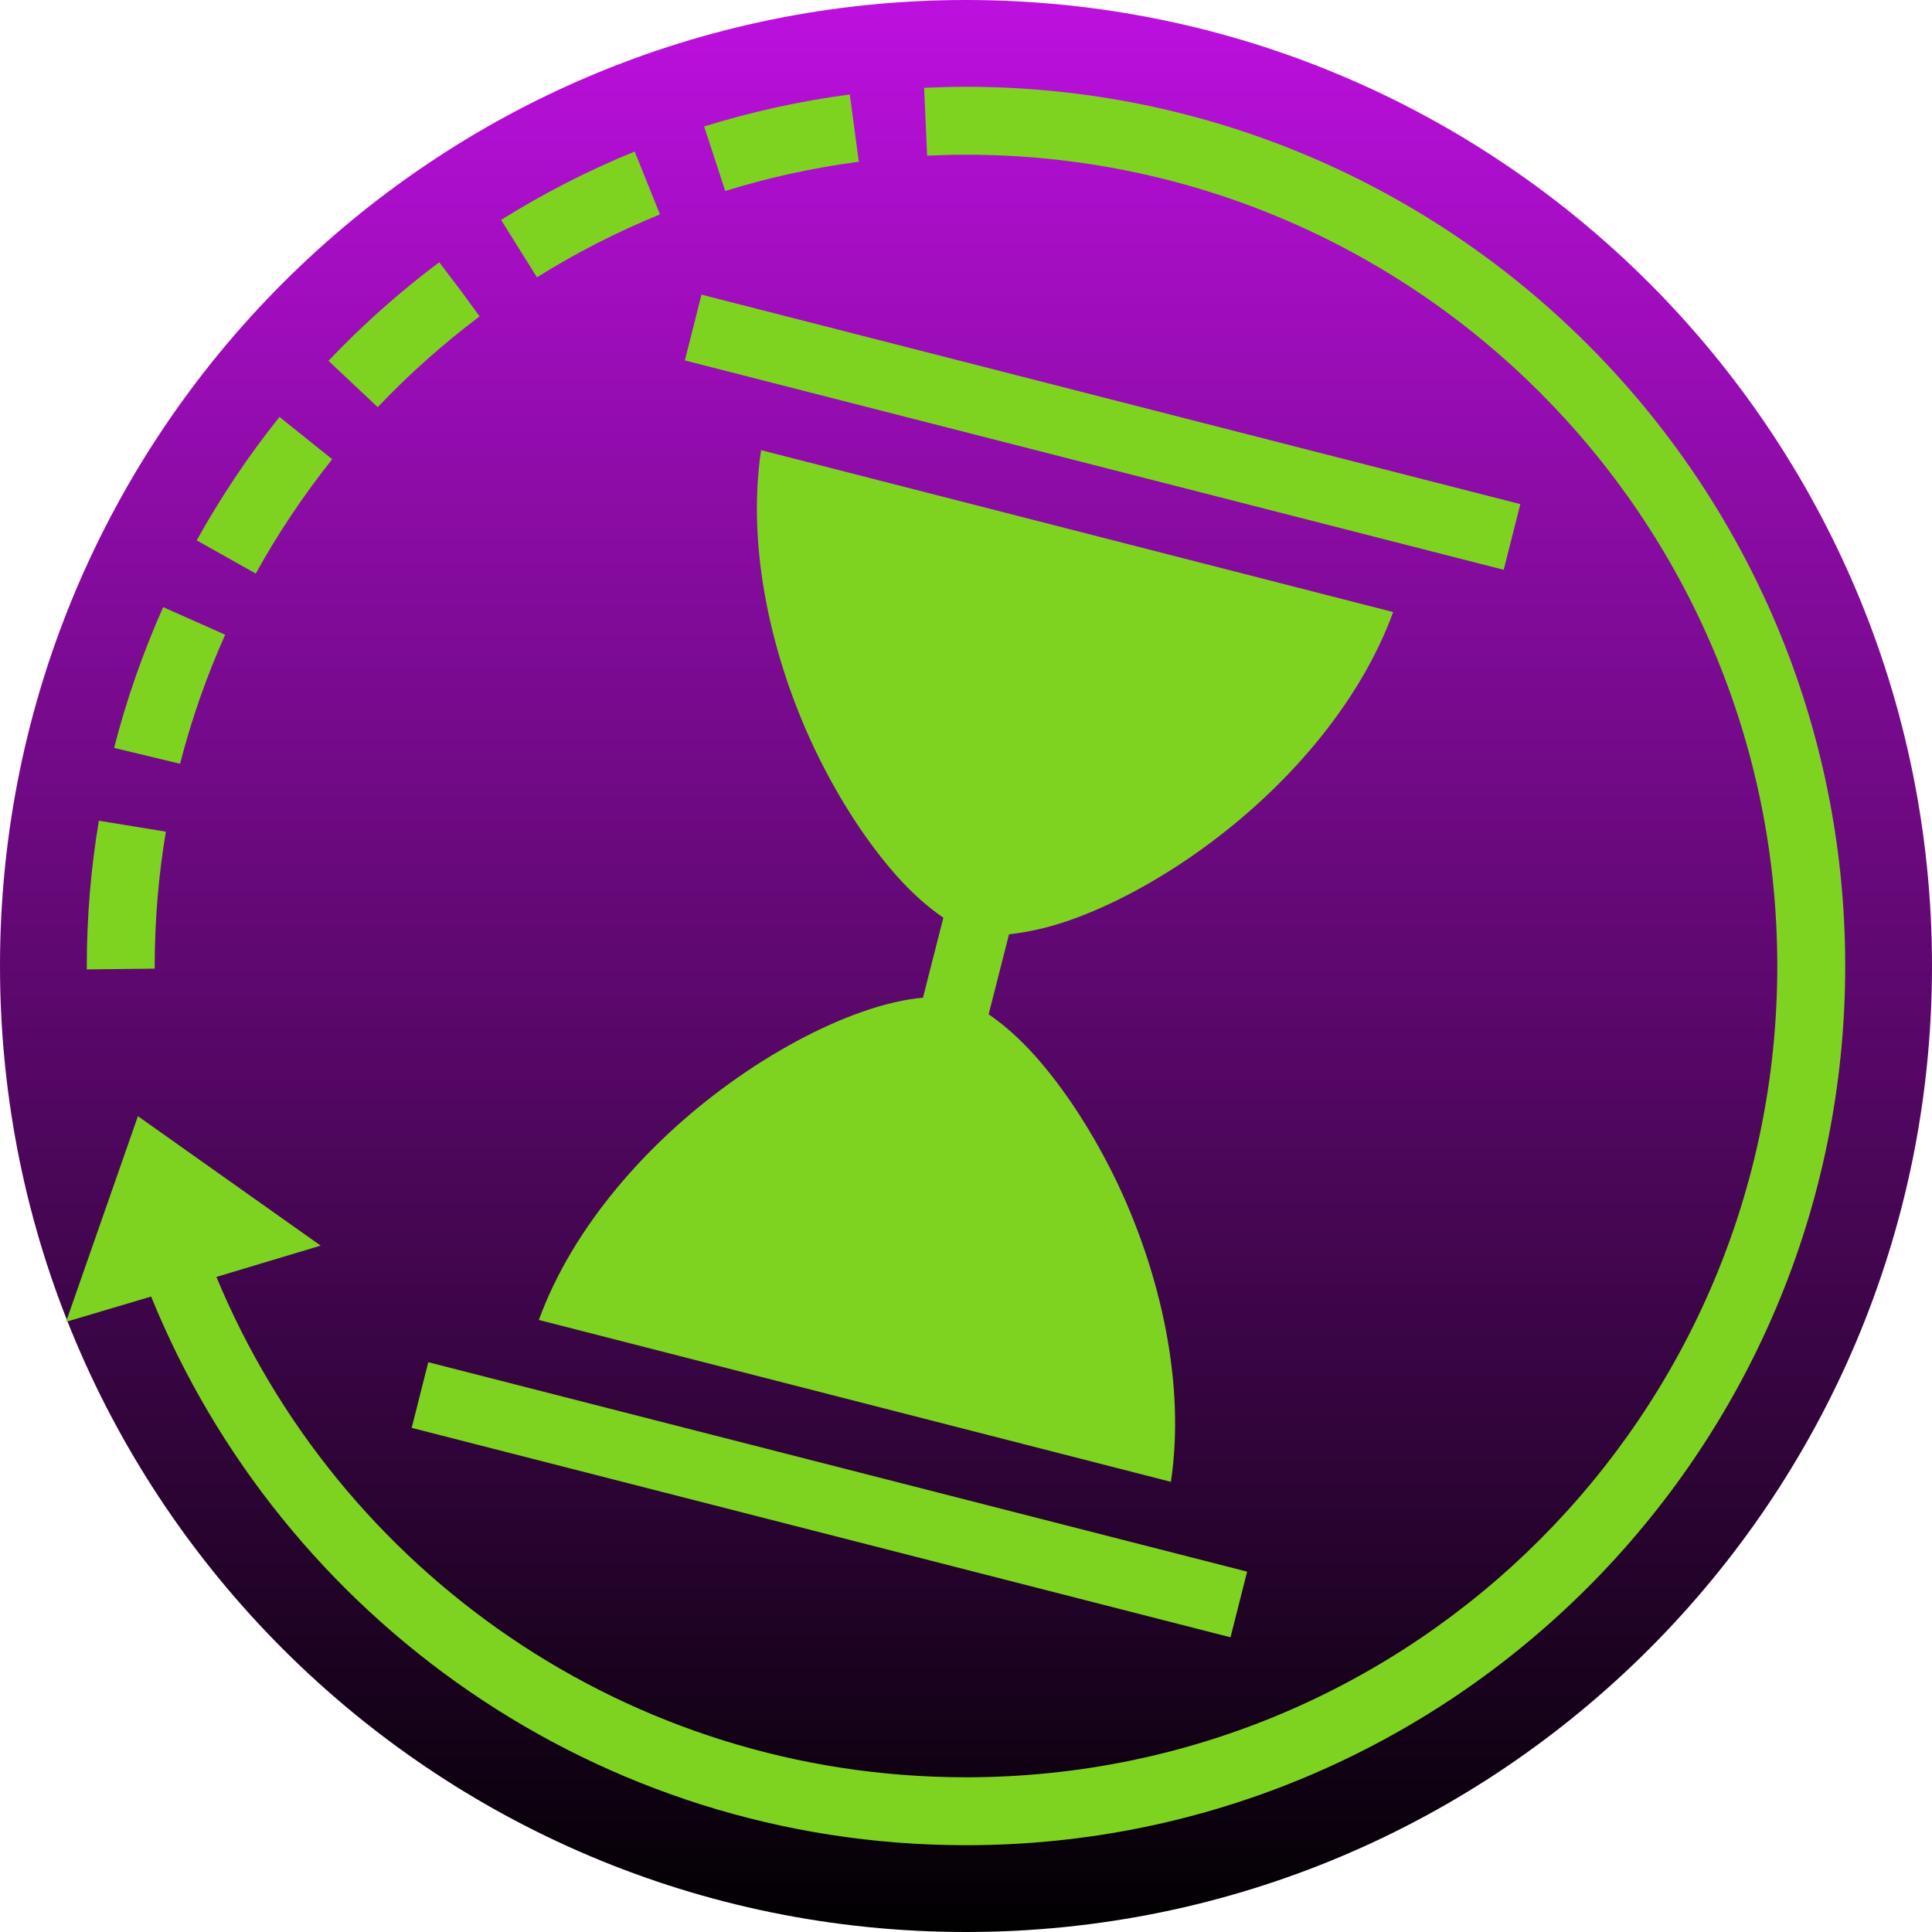
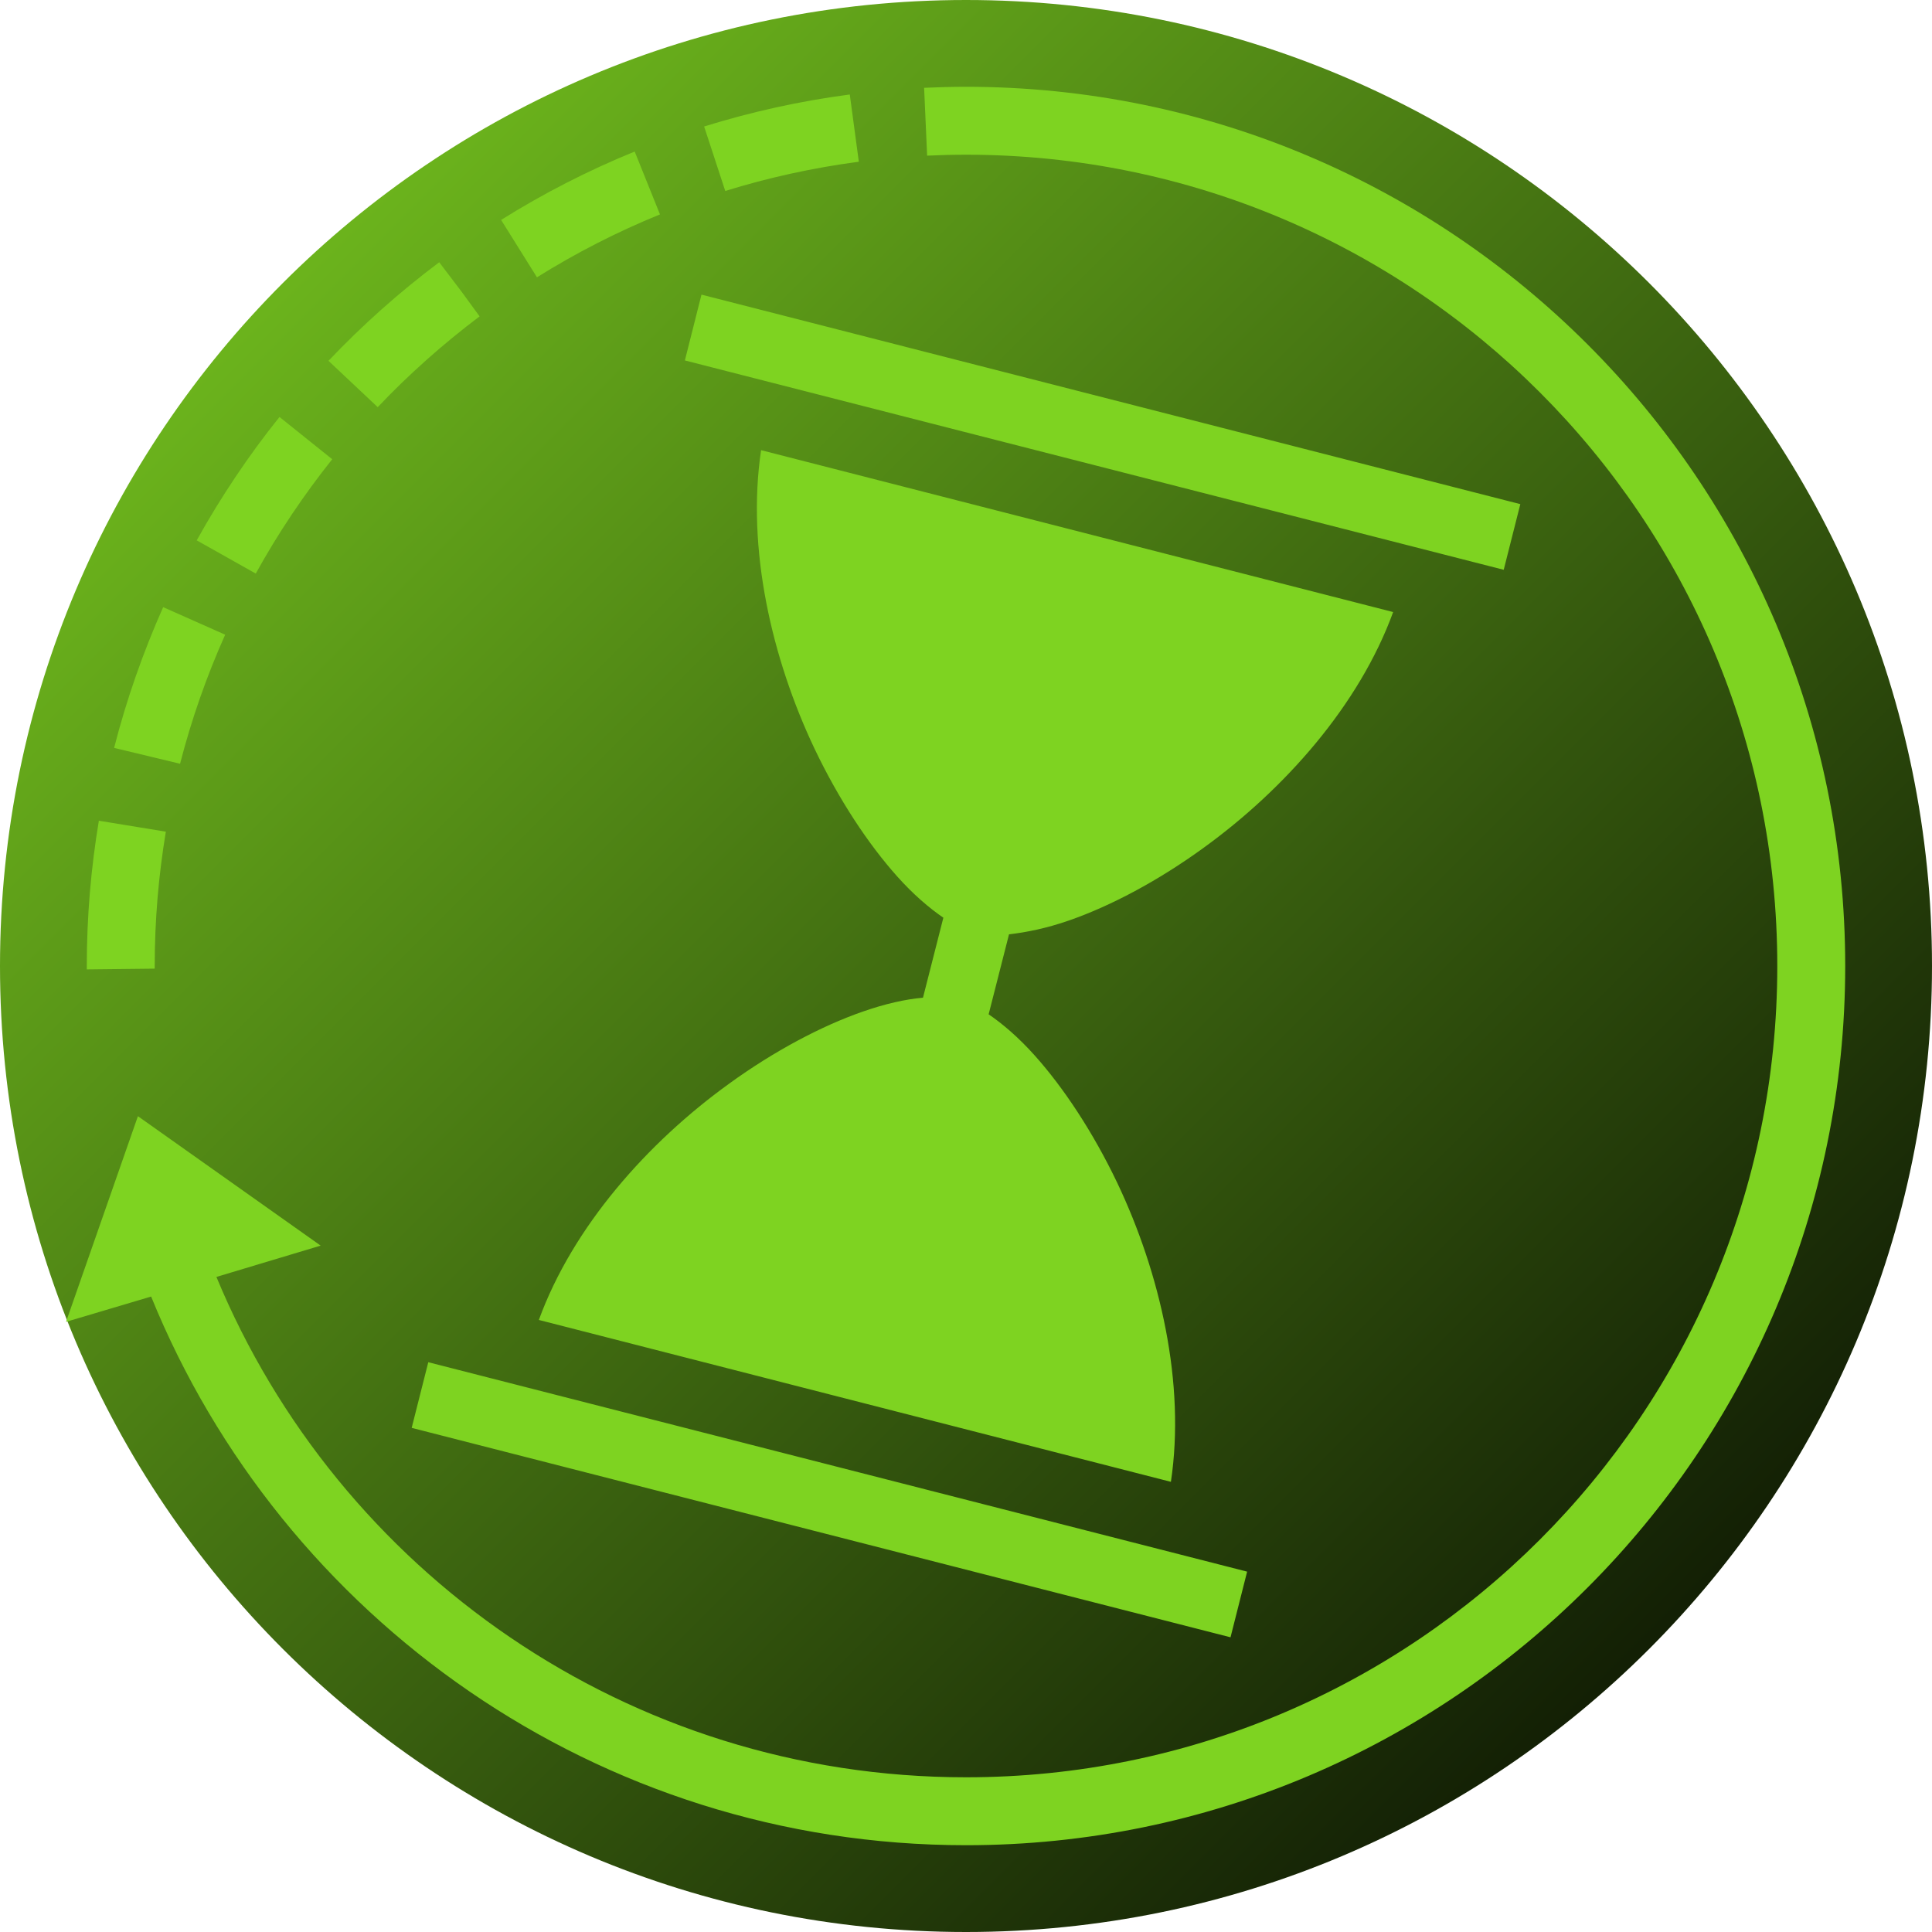
<svg xmlns="http://www.w3.org/2000/svg" viewBox="0 0 512 512" style="height: 512px; width: 512px;">
  <defs>
-     <linearGradient x1="0" x2="0" y1="0" y2="1" id="delapouite-duration-gradient-0">
-       <stop offset="0%" stop-color="#bd10e0" stop-opacity="1" />
-       <stop offset="100%" stop-color="#000" stop-opacity="1" />
+     <linearGradient x1="0" x2="1" y1="0" y2="1" id="delapouite-duration-gradient-0">
+       <stop offset="0%" stop-color="#7ed321" stop-opacity="1" />
+       <stop offset="100%" stop-color="#000000" stop-opacity="1" />
    </linearGradient>
  </defs>
  <circle cx="256" cy="256" r="256" fill="url(#delapouite-duration-gradient-0)" />
  <g class="" transform="translate(0,0)" style="">
    <path d="M256 23c-3.7 0-7.4.1-11.1.27l.8 17.98c3.4-.16 6.8-.25 10.3-.25 118.8 0 215 96.2 215 215s-96.2 215-215 215c-89.6 0-166.35-54.7-198.65-132.6l27.63-8.3-48.43-34.3-19.05 54.5 22.55-6.7C74.68 428.8 158.4 489 256 489c128.6 0 233-104.4 233-233S384.6 23 256 23zm-30.8 2.04c-13.3 1.75-26.1 4.6-38.6 8.48l5.6 17.09c11.4-3.54 23.3-6.15 35.4-7.75l-2.4-17.82zm-57 15.12c-12.4 5.05-24.2 11.12-35.4 18.12l9.5 15.21c10.3-6.44 21.2-12.03 32.6-16.67l-6.7-16.66zM116.4 69.5a234.139 234.139 0 0 0-29.35 26.12l13.05 12.28c8.3-8.77 17.4-16.81 27-24.06l-4.8-6.57-5.9-7.77zm69.5 8.58l-4.4 17.44 217 55.48 4.4-17.4-217-55.52zM74.07 110.5c-8.19 10.2-15.54 21.2-21.94 32.7l15.65 8.8c5.91-10.7 12.69-20.8 20.26-30.3l-13.97-11.2zm127.63 8.8c-3.9 26 2.8 55.2 14.2 79.2 6.4 13.4 14.2 25.2 21.9 33.8 4.2 4.7 8.4 8.3 12.2 10.9l-5.4 21.2c-4.6.4-10 1.6-16 3.7-10.9 3.8-23.4 10.4-35.4 19.1-21.6 15.6-41.4 37.9-50.4 62.6l167.5 42.9c3.9-26-2.8-55.2-14.2-79.2-6.4-13.4-14.2-25.2-21.9-33.8-4.2-4.7-8.4-8.3-12.2-10.9l5.4-21.2c4.5-.5 10-1.6 16-3.7 10.9-3.8 23.4-10.4 35.4-19.1 21.6-15.6 41.4-37.9 50.4-62.6l-167.5-42.9zM43.24 160.9c-5.33 12-9.7 24.4-13 37.3l17.48 4.2c3.03-11.8 7.04-23.2 11.95-34.2l-16.43-7.3zM26.2 217.5C24.11 230 23 242.9 23 256v.9l18-.2v-.7c0-12.1 1.02-24 2.95-35.6l-17.75-2.9zM113.5 361l-4.4 17.4 217 55.5 4.4-17.4-217-55.5z" fill="#7ed321" fill-opacity="1" />
  </g>
</svg>
